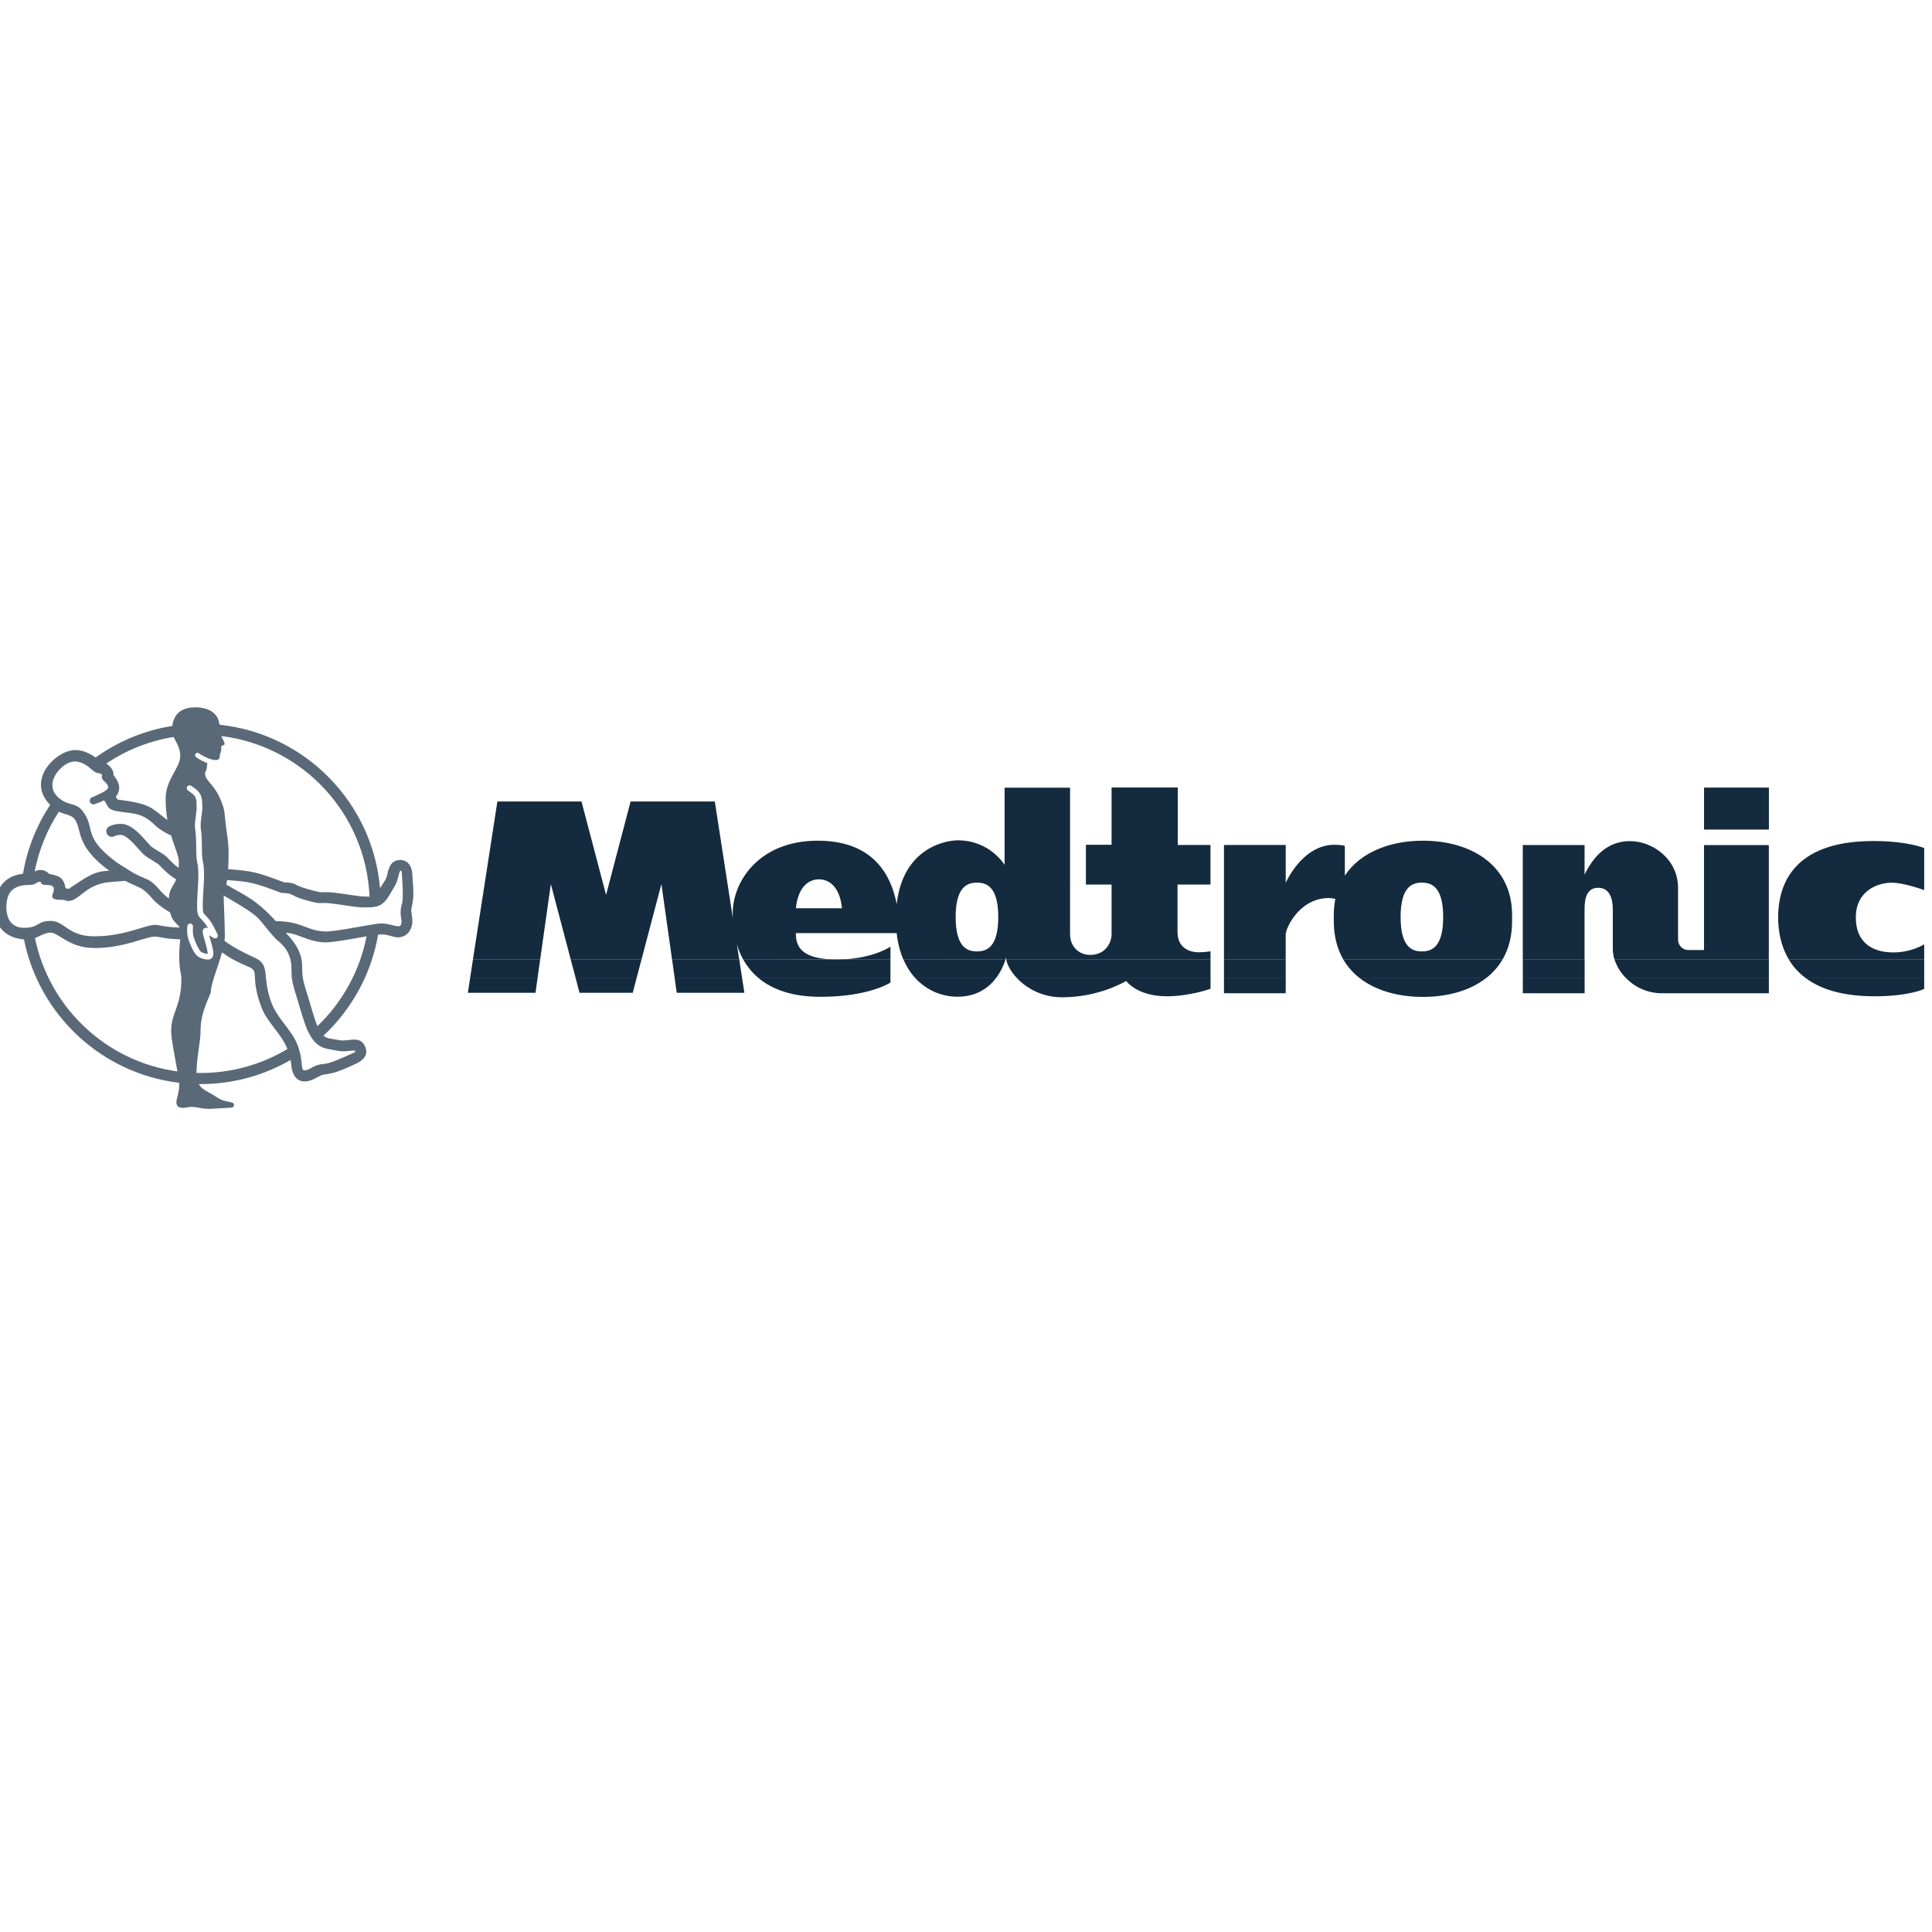
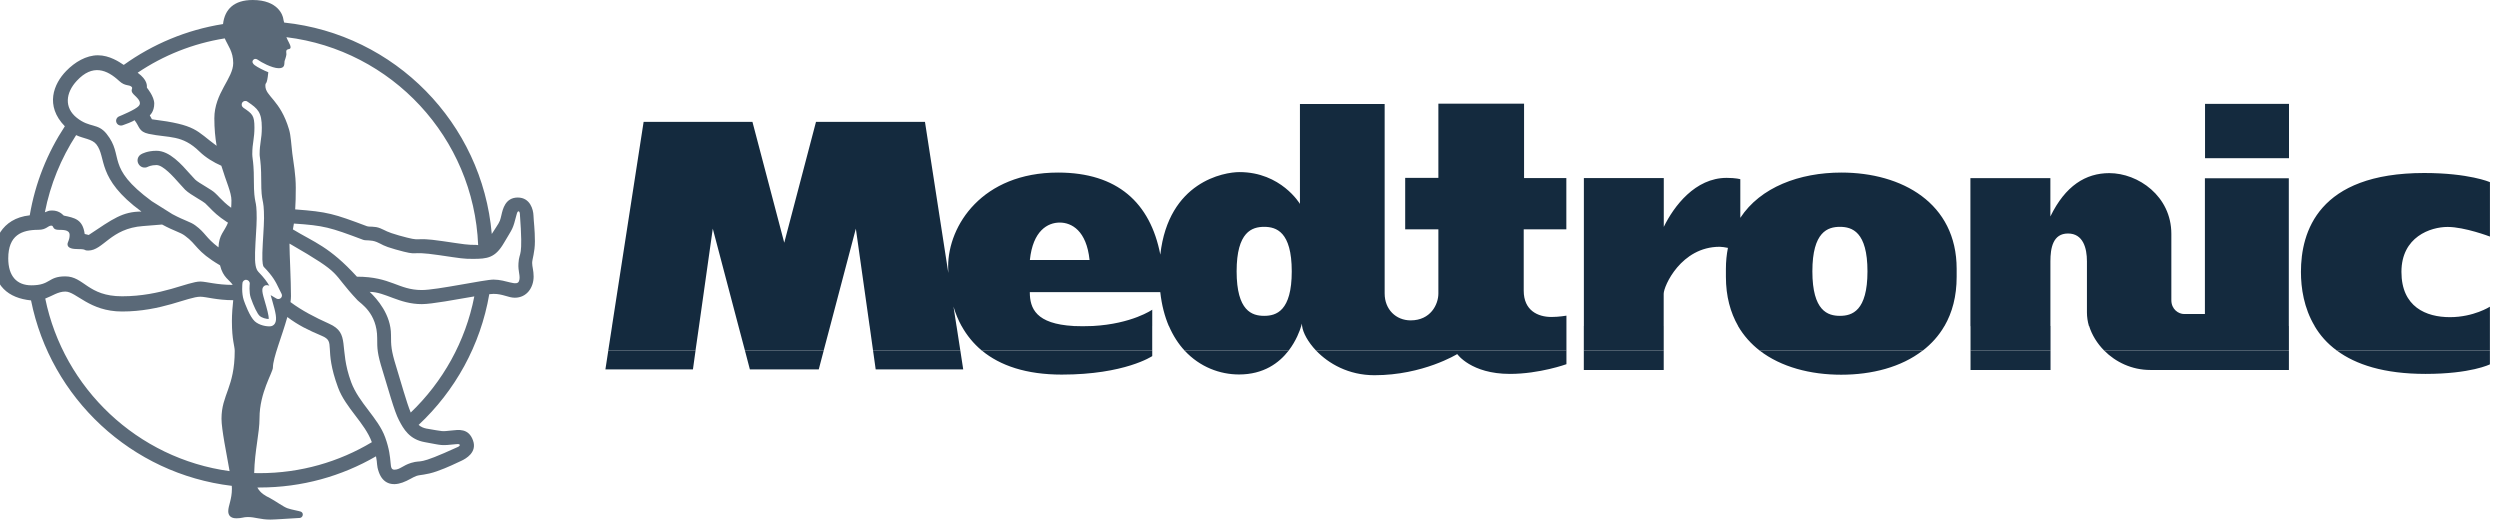
- <svg xmlns="http://www.w3.org/2000/svg" version="1.1" id="Layer_1" x="0px" y="0px" width="80px" height="80px" viewBox="0 0 80 80" enable-background="new 0 0 80 80" xml:space="preserve">
+ <svg xmlns="http://www.w3.org/2000/svg" version="1.1" id="Layer_1" x="0px" y="0px" width="80px" height="16.627px" viewBox="0 29.289 80 16.627" enable-background="new 0 29.289 80 16.627" xml:space="preserve">
  <g>
-     <path opacity="0.7" fill="#142A3E" enable-background="new    " d="M16.608,38.284c-0.066,0.18-0.412-0.048-0.813-0.048   c-0.298,0-1.814,0.334-2.296,0.334c-0.757,0-0.986-0.427-2.077-0.427c-0.883-0.966-1.367-1.099-2.049-1.513l0.032-0.187   c0.967,0.064,1.154,0.12,2.216,0.52c0.094,0.034,0.243-0.008,0.435,0.071c0.189,0.078,0.18,0.119,0.596,0.236   c0.867,0.243,0.324,0.026,1.401,0.184c0.722,0.106,0.771,0.119,1.075,0.119c0.47,0,0.718-0.03,0.998-0.51   c0.293-0.5,0.274-0.403,0.411-0.93c0.031-0.121,0.092-0.098,0.099-0.003c0.11,1.497-0.021,1.17-0.045,1.582   C16.571,37.984,16.666,38.125,16.608,38.284L16.608,38.284z M13.143,42.491c-0.141-0.345-0.313-0.982-0.46-1.454   c-0.171-0.547-0.171-0.694-0.171-1.032c0-0.65-0.446-1.153-0.682-1.376c0.497,0,0.938,0.392,1.669,0.392   c0.321,0,1.105-0.15,1.679-0.247C14.896,40.221,14.167,41.51,13.143,42.491L13.143,42.491z M13.6,43.439   c0.571,0.102,0.475,0.117,1.014,0.062c0.125-0.014,0.125,0.051,0.039,0.09c-1.367,0.625-1.105,0.391-1.499,0.51   c-0.261,0.08-0.361,0.217-0.531,0.217c-0.208,0-0.029-0.301-0.3-1.041c-0.225-0.616-0.841-1.098-1.085-1.758   c-0.416-1.125-0.008-1.56-0.71-1.873c-0.449-0.201-0.876-0.423-1.232-0.69c0.009-0.068,0.015-0.133,0.015-0.192   c0-0.5-0.047-1.366-0.047-1.646c0-0.013,0-0.024,0.001-0.034c1.793,1.034,1.276,0.86,2.18,1.817   c0.09,0.096,0.625,0.405,0.625,1.208c0,0.337,0,0.486,0.171,1.033c0.171,0.547,0.375,1.312,0.525,1.59   C12.912,43.016,13.101,43.354,13.6,43.439L13.6,43.439z M8.306,44.43c-0.057,0-0.114,0-0.172-0.003   c0.018-0.743,0.171-1.266,0.171-1.766c0-0.806,0.428-1.459,0.428-1.609c0-0.313,0.293-1.008,0.462-1.618   c0.354,0.265,0.655,0.412,1.108,0.604c0.46,0.196,0.039,0.366,0.515,1.653c0.242,0.654,0.859,1.134,1.081,1.748   C10.849,44.068,9.62,44.43,8.306,44.43L8.306,44.43z M7.802,38.898c-0.079-0.226-0.046-0.539-0.043-0.551   c0.006-0.064,0.064-0.112,0.127-0.103c0.064,0.006,0.112,0.063,0.106,0.128c-0.001,0.002-0.029,0.272,0.033,0.449   c0.091,0.265,0.212,0.513,0.283,0.575c0.071,0.065,0.208,0.1,0.29,0.101c0.01-0.1-0.068-0.372-0.113-0.525   c-0.092-0.313-0.134-0.457-0.03-0.532c0.021-0.017,0.082-0.048,0.164-0.006C8.544,38.307,8.455,38.18,8.27,37.99   c-0.089-0.094-0.119-0.263-0.108-0.623c0.006-0.202,0.019-0.402,0.029-0.576c0.012-0.203,0.023-0.377,0.023-0.519   c0-0.333-0.019-0.433-0.042-0.537c-0.023-0.121-0.048-0.247-0.048-0.673c0-0.393-0.023-0.57-0.038-0.688   c-0.007-0.058-0.013-0.103-0.013-0.151c0-0.184,0.018-0.315,0.037-0.441c0.017-0.124,0.032-0.243,0.032-0.407   c0-0.395-0.066-0.442-0.35-0.636l-0.007-0.006c-0.053-0.036-0.068-0.108-0.032-0.164c0.038-0.053,0.111-0.067,0.163-0.029   l0.01,0.007c0.322,0.219,0.452,0.328,0.452,0.828c0,0.181-0.017,0.313-0.036,0.438c-0.018,0.125-0.034,0.243-0.034,0.41   c0,0.031,0.003,0.07,0.012,0.124c0.015,0.123,0.039,0.309,0.039,0.716c0,0.402,0.022,0.516,0.043,0.628   c0.023,0.11,0.047,0.225,0.047,0.582c0,0.148-0.013,0.326-0.024,0.533c-0.011,0.173-0.022,0.368-0.029,0.568   c-0.011,0.357,0.026,0.436,0.044,0.454c0.3,0.31,0.38,0.474,0.49,0.703c0.025,0.05,0.049,0.101,0.079,0.158   c0.026,0.046,0.014,0.104-0.021,0.136c-0.038,0.038-0.096,0.043-0.141,0.018c-0.005-0.002-0.09-0.053-0.186-0.11   c0.016,0.057,0.033,0.12,0.05,0.174c0.107,0.373,0.168,0.61,0.082,0.74c-0.032,0.047-0.079,0.076-0.134,0.083   c-0.118,0.013-0.359-0.028-0.505-0.158C7.991,39.426,7.832,38.985,7.802,38.898L7.802,38.898z M8.098,31.214   c0.042-0.057,0.107-0.05,0.166-0.003c0.07,0.055,0.435,0.261,0.657,0.261c0.212,0,0.17-0.142,0.185-0.227   c0.01-0.041,0.042-0.107,0.058-0.206c0.005-0.037-0.018-0.115,0.009-0.145c0.039-0.052,0.133-0.011,0.125-0.104   c-0.007-0.078-0.088-0.193-0.134-0.311c3.365,0.41,5.995,3.21,6.137,6.653c-0.018,0.004-0.038-0.006-0.056-0.006   c-0.306,0-0.354-0.015-1.076-0.12c-1.078-0.158-0.536,0.059-1.401-0.182c-0.416-0.119-0.407-0.151-0.597-0.229   c-0.191-0.079-0.34-0.035-0.433-0.069c-1.06-0.398-1.25-0.459-2.292-0.536c0.013-0.19,0.019-0.412,0.019-0.694   c0-0.424-0.073-0.797-0.112-1.103c-0.038-0.306-0.042-0.547-0.103-0.759c-0.281-0.951-0.758-1.061-0.758-1.4   c0-0.148,0.047,0.038,0.094-0.434c-0.133-0.05-0.351-0.161-0.436-0.226C8.09,31.331,8.056,31.266,8.098,31.214L8.098,31.214z    M7.088,42.688c0,0.338,0.16,1.117,0.259,1.676c-2.946-0.401-5.309-2.641-5.899-5.522c0.229-0.086,0.408-0.224,0.643-0.224   c0.349,0,0.77,0.638,1.815,0.638c1.261,0,2.108-0.473,2.505-0.473c0.182,0,0.529,0.111,1.052,0.111   c-0.021,0.192-0.042,0.442-0.042,0.67c0,0.617,0.09,0.79,0.09,0.953C7.509,41.691,7.088,41.915,7.088,42.688L7.088,42.688z    M0.264,37.559c0-0.741,0.424-0.916,0.965-0.916c0.259,0,0.298-0.134,0.415-0.134c0.082,0,0.024,0.123,0.208,0.134   c0.133,0.007,0.376-0.02,0.376,0.165c0,0.161-0.068,0.23-0.068,0.297c0,0.136,0.185,0.155,0.342,0.155   c0.289,0,0.156,0.046,0.323,0.046c0.479,0,0.713-0.71,1.752-0.783c0.152-0.014,0.61-0.049,0.61-0.049   c0.418,0.225,0.57,0.24,0.73,0.358c0.4,0.288,0.344,0.489,1.124,0.947c0.097,0.397,0.307,0.467,0.406,0.627   c-0.513-0.001-0.858-0.108-1.037-0.108c-0.396,0-1.244,0.472-2.505,0.472c-1.098,0-1.216-0.637-1.815-0.637   c-0.565,0-0.465,0.286-1.086,0.286C0.533,38.419,0.264,38.12,0.264,37.559L0.264,37.559z M2.436,33.613   c0.231,0.111,0.508,0.122,0.645,0.292c0.34,0.425-0.014,1.083,1.445,2.154c-0.605,0-0.911,0.232-1.687,0.749L2.71,36.776   c-0.064-0.473-0.323-0.515-0.669-0.588c-0.071-0.069-0.176-0.163-0.379-0.163c-0.113,0-0.129,0.023-0.226,0.058   C1.61,35.188,1.956,34.352,2.436,33.613L2.436,33.613z M2.458,31.874c0.503-0.543,0.962-0.36,1.357,0.007   c0.191,0.176,0.31,0.106,0.397,0.187c0.059,0.056-0.067,0.104,0.061,0.237c0.092,0.096,0.29,0.243,0.163,0.379   c-0.11,0.117-0.555,0.3-0.625,0.329c-0.078,0.032-0.117,0.123-0.084,0.199c0.033,0.079,0.121,0.112,0.2,0.085   c0.338-0.118,0.377-0.163,0.377-0.163c0.167,0.208,0.128,0.367,0.453,0.438c0.654,0.139,1.068,0.017,1.63,0.57   c0.19,0.185,0.448,0.343,0.696,0.451c0.152,0.505,0.323,0.852,0.323,1.106c0,0.088-0.004,0.167-0.009,0.239   c-0.167-0.121-0.26-0.217-0.367-0.324c-0.046-0.049-0.093-0.099-0.152-0.153c-0.061-0.057-0.155-0.115-0.306-0.207   c-0.114-0.069-0.271-0.163-0.326-0.218c-0.044-0.045-0.098-0.107-0.162-0.176c-0.278-0.314-0.658-0.746-1.076-0.746   c-0.29,0-0.458,0.092-0.486,0.108c-0.112,0.06-0.154,0.197-0.092,0.309c0.06,0.112,0.197,0.154,0.307,0.093   c0.009-0.003,0.1-0.053,0.271-0.053c0.212,0,0.54,0.371,0.734,0.59c0.07,0.077,0.127,0.143,0.182,0.199   c0.095,0.093,0.255,0.189,0.412,0.285c0.083,0.05,0.2,0.12,0.229,0.148c0.05,0.046,0.092,0.09,0.137,0.136   c0.135,0.139,0.274,0.28,0.56,0.465c0.012,0.009,0.022,0.014,0.034,0.02c-0.116,0.292-0.288,0.376-0.305,0.794L6.99,37.203   C6.577,36.89,6.575,36.737,6.248,36.5c-0.163-0.119-0.313-0.135-0.732-0.358l-0.66-0.415c-1.5-1.104-0.864-1.426-1.445-2.155   c-0.284-0.354-0.536-0.181-0.954-0.514C2.051,32.735,2.097,32.261,2.458,31.874L2.458,31.874z M7.192,30.517   c0.097,0.229,0.271,0.419,0.271,0.791c0,0.491-0.604,0.958-0.604,1.767c0,0.329,0.028,0.62,0.073,0.88   c-0.672-0.492-0.628-0.668-2.07-0.849L4.793,32.98c0,0,0.143-0.117,0.143-0.377c0-0.228-0.235-0.508-0.235-0.508   c0-0.066,0.024-0.244-0.296-0.48C5.227,31.061,6.173,30.68,7.192,30.517L7.192,30.517z M17.117,37.007   c0-0.363-0.04-0.648-0.046-0.826c-0.006-0.175-0.1-0.571-0.503-0.571c-0.404,0-0.481,0.384-0.521,0.555   c-0.042,0.168-0.035,0.193-0.175,0.402c-0.042,0.062-0.085,0.135-0.135,0.209c-0.308-3.554-3.108-6.394-6.643-6.765   c-0.012-0.043-0.025-0.085-0.029-0.12c-0.011-0.1-0.159-0.602-0.978-0.602c-0.598,0-0.896,0.296-0.95,0.77   c-1.17,0.185-2.252,0.644-3.175,1.306c-0.006-0.002-0.012-0.006-0.016-0.007c-0.123-0.083-0.44-0.3-0.813-0.3   c-0.375,0-0.739,0.218-1.013,0.5c-0.406,0.415-0.687,1.113-0.045,1.772c-0.558,0.847-0.948,1.812-1.123,2.849   c-0.928,0.101-1.172,0.848-1.172,1.38c0,0.882,0.491,1.27,1.213,1.343c0.628,3.13,3.212,5.55,6.424,5.934   c0.002,0.034,0.004,0.062,0.004,0.09c0,0.344-0.117,0.545-0.117,0.719c0,0.086,0.03,0.23,0.26,0.23   c0.176,0,0.222-0.041,0.363-0.041c0.243,0,0.398,0.082,0.731,0.082c0.129,0,0.707-0.041,0.938-0.053   c0.099-0.01,0.134-0.158,0.033-0.201c-0.041-0.02-0.308-0.064-0.43-0.109c-0.124-0.041-0.396-0.24-0.561-0.326   c-0.142-0.072-0.302-0.152-0.403-0.338c0.023,0,0.047,0,0.07,0c1.359,0,2.631-0.363,3.727-0.998   c0.05,0.236,0.012,0.286,0.091,0.506c0.129,0.367,0.421,0.453,0.755,0.334c0.183-0.065,0.329-0.17,0.445-0.211   c0.116-0.043,0.312-0.029,0.656-0.151c0.342-0.12,0.628-0.263,0.786-0.336c0.145-0.068,0.508-0.269,0.372-0.649   c-0.143-0.408-0.48-0.34-0.678-0.322c-0.35,0.035-0.233,0.037-0.821-0.062c-0.084-0.017-0.166-0.05-0.242-0.116   c1.164-1.089,1.979-2.544,2.261-4.183c0.059-0.007,0.104-0.01,0.137-0.01c0.298,0,0.473,0.123,0.679,0.123   c0.385,0,0.603-0.326,0.603-0.679c0-0.195-0.047-0.312-0.047-0.433C17.029,37.576,17.117,37.371,17.117,37.007L17.117,37.007z" />
-     <path fill="#142A3E" d="M19.465,40.509l-0.092,0.601h2.801l0.083-0.601H19.465L19.465,40.509z M23.839,40.509l0.157,0.601H26.2   l0.158-0.601H23.839L23.839,40.509z M27.938,40.509l0.084,0.601h2.801l-0.092-0.601H27.938L27.938,40.509z M31.422,40.509   c0.583,0.481,1.42,0.767,2.554,0.767c2.021,0,2.896-0.592,2.896-0.592v-0.175H31.422L31.422,40.509z M37.908,40.509   c0.49,0.527,1.131,0.763,1.742,0.763c0.791,0,1.286-0.373,1.586-0.763H37.908L37.908,40.509z M42.116,40.509   c0.397,0.415,1.036,0.787,1.866,0.787c1.557,0,2.65-0.677,2.65-0.677s0.442,0.635,1.684,0.635c0.951,0,1.81-0.311,1.81-0.311   v-0.435H42.116L42.116,40.509z M50.682,40.509v0.619h2.557v-0.619H50.682L50.682,40.509z M56.312,40.509   c0.686,0.528,1.623,0.771,2.607,0.771s1.922-0.242,2.605-0.771H56.312L56.312,40.509z M63.057,40.509v0.619h2.559v-0.619H63.057   L63.057,40.509z M67.336,40.509c0.364,0.367,0.885,0.619,1.471,0.619h4.438v-0.619H67.336L67.336,40.509z M74.782,40.509   c0.602,0.444,1.501,0.745,2.835,0.745c1.453,0,2.06-0.306,2.06-0.306v-0.439H74.782L74.782,40.509z" />
-     <path fill="#142A3E" d="M19.586,39.721l-0.122,0.788h2.792l0.113-0.788H19.586L19.586,39.721z M23.63,39.721l0.209,0.788h2.518   l0.209-0.788H23.63L23.63,39.721z M27.828,39.721l0.11,0.788h2.793l-0.122-0.788H27.828L27.828,39.721z M30.771,39.721   c0.165,0.298,0.38,0.563,0.65,0.788h5.45v-0.788h-1.9c-0.102,0.005-0.211,0.007-0.324,0.007c-0.102,0-0.198-0.002-0.29-0.006   L30.771,39.721L30.771,39.721z M37.405,39.721c0.135,0.313,0.306,0.575,0.503,0.788h3.328c0.244-0.318,0.361-0.645,0.404-0.789   L37.405,39.721L37.405,39.721z M41.667,39.721c0.028,0.216,0.187,0.511,0.449,0.788h8.01v-0.788H41.667L41.667,39.721z    M50.682,39.721v0.788h2.557v-0.788H50.682L50.682,39.721z M55.617,39.721c0.182,0.312,0.417,0.573,0.695,0.788h5.215   c0.277-0.215,0.516-0.476,0.695-0.788H55.617L55.617,39.721z M63.057,39.721v0.788h2.559v-0.788H63.057L63.057,39.721z    M66.852,39.721c0.088,0.284,0.256,0.559,0.484,0.788h5.909v-0.788H66.852L66.852,39.721z M74.066,39.721   c0.168,0.287,0.4,0.556,0.716,0.788h4.895v-0.788H74.066L74.066,39.721z" />
-     <path fill="#142A3E" d="M22.369,39.721l0.44-3.115l0.821,3.115h2.936l0.821-3.115l0.44,3.115h2.781l-0.096-0.62   c0.065,0.219,0.15,0.426,0.258,0.621l3.586-0.001c-1.204-0.067-1.402-0.561-1.402-1.083h4.175c0.045,0.414,0.141,0.773,0.273,1.084   l4.237-0.001c0.012-0.049,0.02-0.077,0.02-0.077c0,0.025,0.002,0.049,0.007,0.078l8.459-0.001V39.39c0,0-0.246,0.042-0.478,0.042   c-0.434,0-0.888-0.206-0.888-0.841v-1.963h1.364v-1.64H48.77v-2.381h-2.742v2.374h-1.063v1.647h1.063v2.053   c0,0.351-0.25,0.86-0.887,0.86c-0.47,0-0.832-0.35-0.832-0.86v-6.064h-2.711v3.197c0,0-0.603-1.018-1.937-1.018   c-0.488,0-2.268,0.301-2.531,2.641c0.002,0.017,0.003,0.032,0.004,0.047c-0.004-0.018-0.006-0.033-0.004-0.047   c-0.321-1.66-1.373-2.626-3.272-2.626c-2.428,0-3.517,1.693-3.517,3c0,0.071,0.003,0.141,0.005,0.212l-0.747-4.835h-3.487   l-1.016,3.868l-1.018-3.868h-3.482l-1.011,6.533H22.369L22.369,39.721z M36.872,39.721v-0.522c0,0-0.646,0.453-1.9,0.522H36.872   L36.872,39.721z M53.238,39.721v-1.032c0-0.244,0.555-1.503,1.791-1.503c0.07,0,0.166,0.016,0.265,0.035   c-0.042,0.21-0.065,0.433-0.065,0.671v0.256c0,0.623,0.143,1.143,0.39,1.573h6.604c0.248-0.43,0.389-0.95,0.389-1.573v-0.256   c0-2.105-1.752-3.081-3.689-3.081c-1.341,0-2.592,0.467-3.236,1.449v-1.236c0,0-0.134-0.043-0.438-0.043   c-1.008,0-1.688,0.908-2.01,1.568v-1.561h-2.557v4.733H53.238L53.238,39.721z M65.613,39.721v-2.07c0-0.425,0.08-0.89,0.564-0.89   s0.606,0.468,0.606,0.89v1.633c0,0.146,0.022,0.292,0.065,0.438h6.395v-4.729h-2.684v4.345h-0.662   c-0.182,0-0.412-0.148-0.412-0.445v-2.121c0-1.207-1.063-1.943-1.986-1.943c-0.754,0-1.407,0.401-1.885,1.387V34.99h-2.559v4.733   h2.557V39.721z M79.677,39.721v-0.618c0,0-0.52,0.335-1.28,0.335c-0.758,0-1.551-0.324-1.551-1.449   c0-1.123,0.932-1.438,1.477-1.438c0.546,0,1.354,0.308,1.354,0.308v-1.742c0,0-0.671-0.292-2.104-0.292   c-3.4,0-3.944,1.891-3.944,3.163c0,0.52,0.094,1.156,0.438,1.732H79.677L79.677,39.721z M70.561,34.351v-1.739h2.686v1.739H70.561   L70.561,34.351z M40.453,39.396c-0.387,0-0.881-0.153-0.881-1.424c0-1.27,0.495-1.424,0.881-1.424c0.386,0,0.883,0.154,0.883,1.424   C41.336,39.244,40.84,39.396,40.453,39.396L40.453,39.396z M32.956,37.609c0.096-0.938,0.57-1.198,0.955-1.198   c0.384,0,0.858,0.26,0.955,1.198H32.956L32.956,37.609z M58.877,39.396c-0.386,0-0.881-0.153-0.881-1.424   c0-1.27,0.495-1.424,0.881-1.424c0.387,0,0.882,0.154,0.882,1.424C59.759,39.244,59.264,39.396,58.877,39.396L58.877,39.396z" />
+     <path opacity="0.7" fill="#142A3E" enable-background="new    " d="M16.608,38.284c-0.066,0.18-0.412-0.048-0.813-0.048   c-0.298,0-1.814,0.334-2.296,0.334c-0.757,0-0.986-0.427-2.077-0.427c-0.883-0.966-1.367-1.099-2.049-1.513l0.032-0.187   c0.967,0.064,1.154,0.12,2.216,0.52c0.094,0.034,0.243-0.008,0.435,0.071c0.189,0.078,0.18,0.119,0.596,0.236   c0.867,0.243,0.324,0.026,1.401,0.184c0.722,0.106,0.771,0.119,1.075,0.119c0.47,0,0.718-0.03,0.998-0.51   c0.293-0.5,0.274-0.403,0.411-0.93c0.031-0.121,0.092-0.098,0.099-0.003c0.11,1.497-0.021,1.17-0.045,1.582   C16.571,37.984,16.666,38.125,16.608,38.284L16.608,38.284z M13.143,42.491c-0.141-0.345-0.313-0.982-0.46-1.454   c-0.171-0.547-0.171-0.694-0.171-1.032c0-0.65-0.446-1.153-0.682-1.376c0.497,0,0.938,0.392,1.669,0.392   c0.321,0,1.105-0.15,1.679-0.247C14.896,40.221,14.167,41.51,13.143,42.491L13.143,42.491z M13.6,43.439   c0.571,0.102,0.475,0.117,1.014,0.062c0.125-0.015,0.125,0.051,0.039,0.09c-1.367,0.625-1.105,0.392-1.499,0.511   c-0.261,0.08-0.361,0.217-0.531,0.217c-0.208,0-0.029-0.301-0.3-1.041c-0.225-0.616-0.841-1.098-1.085-1.758   c-0.416-1.125-0.008-1.561-0.71-1.874c-0.449-0.201-0.876-0.423-1.232-0.69c0.009-0.068,0.015-0.133,0.015-0.192   c0-0.5-0.047-1.366-0.047-1.646c0-0.013,0-0.024,0.001-0.034c1.793,1.034,1.276,0.86,2.18,1.817   c0.09,0.096,0.625,0.405,0.625,1.208c0,0.337,0,0.486,0.171,1.034c0.171,0.547,0.375,1.312,0.525,1.59   C12.912,43.016,13.101,43.354,13.6,43.439L13.6,43.439z M8.306,44.43c-0.057,0-0.114,0-0.172-0.003   c0.018-0.743,0.171-1.266,0.171-1.766c0-0.806,0.428-1.459,0.428-1.609c0-0.312,0.293-1.008,0.462-1.618   c0.354,0.265,0.655,0.412,1.108,0.604c0.46,0.196,0.039,0.366,0.515,1.653c0.242,0.653,0.859,1.134,1.081,1.748   C10.849,44.068,9.62,44.43,8.306,44.43L8.306,44.43z M7.802,38.898c-0.079-0.226-0.046-0.539-0.043-0.551   c0.006-0.064,0.064-0.112,0.127-0.103c0.064,0.006,0.112,0.063,0.106,0.128c-0.001,0.002-0.029,0.272,0.033,0.449   c0.091,0.265,0.212,0.513,0.283,0.575c0.071,0.065,0.208,0.1,0.29,0.101c0.01-0.1-0.068-0.372-0.113-0.525   c-0.092-0.313-0.134-0.457-0.03-0.532c0.021-0.017,0.082-0.048,0.164-0.006C8.544,38.307,8.455,38.18,8.27,37.99   c-0.089-0.094-0.119-0.263-0.108-0.623c0.006-0.202,0.019-0.402,0.029-0.576c0.012-0.203,0.023-0.377,0.023-0.519   c0-0.333-0.019-0.433-0.042-0.537c-0.023-0.121-0.048-0.247-0.048-0.673c0-0.393-0.023-0.57-0.038-0.688   c-0.007-0.058-0.013-0.103-0.013-0.151c0-0.184,0.018-0.315,0.037-0.441c0.017-0.124,0.032-0.243,0.032-0.407   c0-0.395-0.066-0.442-0.35-0.636l-0.007-0.006c-0.053-0.036-0.068-0.108-0.032-0.164c0.038-0.053,0.111-0.067,0.163-0.029   l0.01,0.007c0.322,0.219,0.452,0.328,0.452,0.828c0,0.181-0.017,0.313-0.036,0.438c-0.018,0.125-0.034,0.243-0.034,0.41   c0,0.031,0.003,0.07,0.012,0.124c0.015,0.123,0.039,0.309,0.039,0.716c0,0.402,0.022,0.516,0.043,0.628   c0.023,0.11,0.047,0.225,0.047,0.582c0,0.148-0.013,0.326-0.024,0.533c-0.011,0.173-0.022,0.368-0.029,0.568   c-0.011,0.357,0.026,0.436,0.044,0.454c0.3,0.31,0.38,0.474,0.49,0.703c0.025,0.05,0.049,0.101,0.079,0.158   c0.026,0.046,0.014,0.104-0.021,0.136c-0.038,0.038-0.096,0.043-0.141,0.018c-0.005-0.002-0.09-0.053-0.186-0.11   c0.016,0.057,0.033,0.12,0.05,0.174c0.107,0.373,0.168,0.61,0.082,0.74c-0.032,0.047-0.079,0.076-0.134,0.083   c-0.118,0.013-0.359-0.028-0.505-0.158C7.991,39.426,7.832,38.985,7.802,38.898L7.802,38.898z M8.098,31.214   c0.042-0.057,0.107-0.05,0.166-0.003c0.07,0.055,0.435,0.261,0.657,0.261c0.212,0,0.17-0.142,0.185-0.227   c0.01-0.041,0.042-0.107,0.058-0.206c0.005-0.037-0.018-0.115,0.009-0.145c0.039-0.052,0.133-0.011,0.125-0.104   c-0.007-0.078-0.088-0.193-0.134-0.311c3.365,0.41,5.995,3.21,6.137,6.653c-0.018,0.004-0.038-0.006-0.056-0.006   c-0.306,0-0.354-0.015-1.076-0.12c-1.078-0.158-0.536,0.059-1.401-0.182c-0.416-0.119-0.407-0.151-0.597-0.229   c-0.191-0.079-0.34-0.035-0.433-0.069c-1.06-0.398-1.25-0.459-2.292-0.536c0.013-0.19,0.019-0.412,0.019-0.694   c0-0.424-0.073-0.797-0.112-1.103c-0.038-0.306-0.042-0.547-0.103-0.759c-0.281-0.951-0.758-1.061-0.758-1.4   c0-0.148,0.047,0.038,0.094-0.434c-0.133-0.05-0.351-0.161-0.436-0.226C8.09,31.331,8.056,31.266,8.098,31.214L8.098,31.214z    M7.088,42.688c0,0.338,0.16,1.117,0.259,1.677c-2.946-0.401-5.309-2.642-5.899-5.522c0.229-0.086,0.408-0.224,0.643-0.224   c0.349,0,0.77,0.638,1.815,0.638c1.261,0,2.108-0.473,2.505-0.473c0.182,0,0.529,0.111,1.052,0.111   c-0.021,0.192-0.042,0.442-0.042,0.67c0,0.617,0.09,0.79,0.09,0.954C7.509,41.691,7.088,41.915,7.088,42.688L7.088,42.688z    M0.264,37.559c0-0.741,0.424-0.916,0.965-0.916c0.259,0,0.298-0.134,0.415-0.134c0.082,0,0.024,0.123,0.208,0.134   c0.133,0.007,0.376-0.02,0.376,0.165c0,0.161-0.068,0.23-0.068,0.297c0,0.136,0.185,0.155,0.342,0.155   c0.289,0,0.156,0.046,0.323,0.046c0.479,0,0.713-0.71,1.752-0.783c0.152-0.014,0.61-0.049,0.61-0.049   c0.418,0.225,0.57,0.24,0.73,0.358c0.4,0.288,0.344,0.489,1.124,0.947c0.097,0.397,0.307,0.467,0.406,0.627   c-0.513-0.001-0.858-0.108-1.037-0.108c-0.396,0-1.244,0.472-2.505,0.472c-1.098,0-1.216-0.637-1.815-0.637   c-0.565,0-0.465,0.286-1.086,0.286C0.533,38.419,0.264,38.12,0.264,37.559L0.264,37.559z M2.436,33.613   c0.231,0.111,0.508,0.122,0.645,0.292c0.34,0.425-0.014,1.083,1.445,2.154c-0.605,0-0.911,0.232-1.687,0.749L2.71,36.776   c-0.064-0.473-0.323-0.515-0.669-0.588c-0.071-0.069-0.176-0.163-0.379-0.163c-0.113,0-0.129,0.023-0.226,0.058   C1.61,35.188,1.956,34.352,2.436,33.613L2.436,33.613z M2.458,31.874c0.503-0.543,0.962-0.36,1.357,0.007   c0.191,0.176,0.31,0.106,0.397,0.187c0.059,0.056-0.067,0.104,0.061,0.237c0.092,0.096,0.29,0.243,0.163,0.379   c-0.11,0.117-0.555,0.3-0.625,0.329c-0.078,0.032-0.117,0.123-0.084,0.199c0.033,0.079,0.121,0.112,0.2,0.085   c0.338-0.118,0.377-0.163,0.377-0.163c0.167,0.208,0.128,0.367,0.453,0.438c0.654,0.139,1.068,0.017,1.63,0.57   c0.19,0.185,0.448,0.343,0.696,0.451c0.152,0.505,0.323,0.852,0.323,1.106c0,0.088-0.004,0.167-0.009,0.239   c-0.167-0.121-0.26-0.217-0.367-0.324c-0.046-0.049-0.093-0.099-0.152-0.153c-0.061-0.057-0.155-0.115-0.306-0.207   c-0.114-0.069-0.271-0.163-0.326-0.218c-0.044-0.045-0.098-0.107-0.162-0.176c-0.278-0.314-0.658-0.746-1.076-0.746   c-0.29,0-0.458,0.092-0.486,0.108c-0.112,0.06-0.154,0.197-0.092,0.309c0.06,0.112,0.197,0.154,0.307,0.093   c0.009-0.003,0.1-0.053,0.271-0.053c0.212,0,0.54,0.371,0.734,0.59c0.07,0.077,0.127,0.143,0.182,0.199   c0.095,0.093,0.255,0.189,0.412,0.285c0.083,0.05,0.2,0.12,0.229,0.148c0.05,0.046,0.092,0.09,0.137,0.136   c0.135,0.139,0.274,0.28,0.56,0.465c0.012,0.009,0.022,0.014,0.034,0.02c-0.116,0.292-0.288,0.376-0.305,0.794L6.99,37.203   C6.577,36.89,6.575,36.737,6.248,36.5c-0.163-0.119-0.313-0.135-0.732-0.358l-0.66-0.415c-1.5-1.104-0.864-1.426-1.445-2.155   c-0.284-0.354-0.536-0.181-0.954-0.514C2.051,32.735,2.097,32.261,2.458,31.874L2.458,31.874z M7.192,30.517   c0.097,0.229,0.271,0.419,0.271,0.791c0,0.491-0.604,0.958-0.604,1.767c0,0.329,0.028,0.62,0.073,0.88   c-0.672-0.492-0.628-0.668-2.07-0.849L4.793,32.98c0,0,0.143-0.117,0.143-0.377c0-0.228-0.235-0.508-0.235-0.508   c0-0.066,0.024-0.244-0.296-0.479C5.227,31.061,6.173,30.68,7.192,30.517L7.192,30.517z M17.117,37.007   c0-0.363-0.04-0.648-0.046-0.826c-0.006-0.175-0.1-0.571-0.503-0.571c-0.404,0-0.481,0.384-0.521,0.555   c-0.042,0.168-0.035,0.193-0.175,0.402c-0.042,0.062-0.085,0.135-0.135,0.209c-0.308-3.554-3.108-6.394-6.643-6.765   c-0.012-0.043-0.025-0.085-0.029-0.12c-0.011-0.1-0.159-0.602-0.978-0.602c-0.598,0-0.896,0.296-0.95,0.77   c-1.17,0.185-2.252,0.644-3.175,1.306c-0.006-0.002-0.012-0.006-0.016-0.007c-0.123-0.083-0.44-0.3-0.813-0.3   c-0.375,0-0.739,0.218-1.013,0.5c-0.406,0.415-0.687,1.113-0.045,1.772c-0.558,0.847-0.948,1.812-1.123,2.849   c-0.928,0.101-1.172,0.848-1.172,1.38c0,0.882,0.491,1.27,1.213,1.343c0.628,3.13,3.212,5.55,6.424,5.934   c0.002,0.034,0.004,0.062,0.004,0.09c0,0.344-0.117,0.545-0.117,0.719c0,0.086,0.03,0.23,0.26,0.23   c0.176,0,0.222-0.041,0.363-0.041c0.243,0,0.398,0.082,0.731,0.082c0.129,0,0.707-0.041,0.938-0.053   c0.099-0.01,0.134-0.158,0.033-0.201c-0.041-0.02-0.308-0.064-0.43-0.109c-0.124-0.041-0.396-0.24-0.561-0.326   c-0.142-0.071-0.302-0.151-0.403-0.338c0.023,0,0.047,0,0.07,0c1.359,0,2.631-0.363,3.727-0.998   c0.05,0.236,0.012,0.286,0.091,0.506c0.129,0.367,0.421,0.453,0.755,0.334c0.183-0.064,0.329-0.17,0.445-0.211   c0.116-0.043,0.312-0.028,0.656-0.15c0.342-0.12,0.628-0.264,0.786-0.336c0.145-0.068,0.508-0.27,0.372-0.649   c-0.143-0.407-0.48-0.34-0.678-0.321c-0.35,0.035-0.233,0.037-0.821-0.062c-0.084-0.018-0.166-0.05-0.242-0.116   c1.164-1.089,1.979-2.544,2.261-4.183c0.059-0.007,0.104-0.01,0.137-0.01c0.298,0,0.473,0.123,0.679,0.123   c0.385,0,0.603-0.326,0.603-0.679c0-0.195-0.047-0.312-0.047-0.433C17.029,37.576,17.117,37.371,17.117,37.007L17.117,37.007z" />
+     <path fill="#142A3E" d="M19.465,40.509l-0.092,0.601h2.801l0.083-0.601H19.465L19.465,40.509z M23.839,40.509l0.157,0.601H26.2   l0.158-0.601H23.839L23.839,40.509z M27.938,40.509l0.084,0.601h2.801l-0.092-0.601H27.938L27.938,40.509z M31.422,40.509   c0.583,0.481,1.42,0.767,2.554,0.767c2.021,0,2.896-0.592,2.896-0.592v-0.175H31.422L31.422,40.509z M37.908,40.509   c0.49,0.527,1.131,0.763,1.742,0.763c0.791,0,1.286-0.373,1.586-0.763H37.908L37.908,40.509z M42.116,40.509   c0.397,0.415,1.036,0.787,1.866,0.787c1.557,0,2.649-0.677,2.649-0.677s0.442,0.635,1.685,0.635c0.951,0,1.81-0.311,1.81-0.311   v-0.436L42.116,40.509L42.116,40.509z M50.682,40.509v0.619h2.557v-0.619H50.682L50.682,40.509z M56.312,40.509   c0.686,0.528,1.623,0.771,2.606,0.771s1.922-0.242,2.604-0.771H56.312L56.312,40.509z M63.057,40.509v0.619h2.56v-0.619H63.057   L63.057,40.509z M67.336,40.509c0.364,0.367,0.885,0.619,1.471,0.619h4.438v-0.619H67.336L67.336,40.509z M74.782,40.509   c0.602,0.444,1.501,0.745,2.835,0.745c1.453,0,2.06-0.306,2.06-0.306v-0.439H74.782L74.782,40.509z" />
+     <path fill="#142A3E" d="M19.586,39.721l-0.122,0.788h2.792l0.113-0.788H19.586L19.586,39.721z M23.63,39.721l0.209,0.788h2.518   l0.209-0.788H23.63L23.63,39.721z M27.828,39.721l0.11,0.788h2.793l-0.122-0.788H27.828L27.828,39.721z M30.771,39.721   c0.165,0.298,0.38,0.563,0.65,0.788h5.45v-0.788h-1.9c-0.102,0.005-0.211,0.007-0.324,0.007c-0.102,0-0.198-0.002-0.29-0.006   L30.771,39.721L30.771,39.721z M37.405,39.721c0.135,0.313,0.306,0.575,0.503,0.788h3.328c0.244-0.318,0.361-0.645,0.404-0.789   L37.405,39.721L37.405,39.721z M41.667,39.721c0.028,0.216,0.187,0.511,0.449,0.788h8.01v-0.788H41.667L41.667,39.721z    M50.682,39.721v0.788h2.557v-0.788H50.682L50.682,39.721z M55.617,39.721c0.182,0.312,0.417,0.573,0.695,0.788h5.215   c0.277-0.215,0.516-0.476,0.695-0.788H55.617L55.617,39.721z M63.057,39.721v0.788h2.56v-0.788H63.057L63.057,39.721z    M66.852,39.721c0.088,0.284,0.256,0.559,0.484,0.788h5.909v-0.788H66.852L66.852,39.721z M74.066,39.721   c0.168,0.287,0.399,0.556,0.716,0.788h4.895v-0.788H74.066L74.066,39.721z" />
+     <path fill="#142A3E" d="M22.369,39.721l0.44-3.115l0.821,3.115h2.936l0.821-3.115l0.44,3.115h2.781l-0.096-0.62   c0.065,0.219,0.15,0.426,0.258,0.621l3.586-0.001c-1.204-0.067-1.402-0.561-1.402-1.083h4.175c0.045,0.414,0.141,0.773,0.273,1.084   l4.237-0.001c0.012-0.049,0.021-0.077,0.021-0.077c0,0.025,0.002,0.049,0.007,0.078l8.459-0.001V39.39c0,0-0.246,0.042-0.479,0.042   c-0.434,0-0.888-0.206-0.888-0.841v-1.963h1.364v-1.64H48.77v-2.381h-2.742v2.374h-1.062v1.647h1.062v2.053   c0,0.351-0.25,0.86-0.887,0.86c-0.47,0-0.832-0.35-0.832-0.86v-6.064h-2.711v3.197c0,0-0.603-1.018-1.937-1.018   c-0.488,0-2.268,0.301-2.531,2.641c0.002,0.017,0.003,0.032,0.004,0.047c-0.004-0.018-0.006-0.033-0.004-0.047   c-0.321-1.66-1.373-2.626-3.272-2.626c-2.428,0-3.517,1.693-3.517,3c0,0.071,0.003,0.141,0.005,0.212l-0.747-4.835h-3.487   l-1.016,3.868l-1.018-3.868h-3.482l-1.011,6.533H22.369L22.369,39.721z M36.872,39.721v-0.522c0,0-0.646,0.453-1.9,0.522H36.872   L36.872,39.721z M53.238,39.721v-1.032c0-0.244,0.555-1.503,1.791-1.503c0.07,0,0.166,0.016,0.265,0.035   c-0.042,0.21-0.065,0.433-0.065,0.671v0.256c0,0.623,0.144,1.143,0.391,1.573h6.604c0.248-0.43,0.389-0.95,0.389-1.573v-0.256   c0-2.105-1.752-3.081-3.688-3.081c-1.341,0-2.592,0.467-3.235,1.449v-1.236c0,0-0.135-0.043-0.438-0.043   c-1.008,0-1.688,0.908-2.011,1.568v-1.561h-2.557v4.733H53.238L53.238,39.721z M65.613,39.721v-2.07c0-0.425,0.08-0.89,0.563-0.89   c0.484,0,0.606,0.468,0.606,0.89v1.633c0,0.146,0.021,0.292,0.064,0.438h6.396v-4.729h-2.685v4.345h-0.662   c-0.182,0-0.412-0.148-0.412-0.445v-2.121c0-1.207-1.062-1.943-1.985-1.943c-0.754,0-1.407,0.401-1.886,1.387V34.99h-2.559v4.733   h2.557v-0.002H65.613z M79.677,39.721v-0.618c0,0-0.52,0.335-1.28,0.335c-0.758,0-1.551-0.324-1.551-1.449   c0-1.123,0.932-1.438,1.478-1.438s1.354,0.308,1.354,0.308v-1.742c0,0-0.671-0.292-2.104-0.292c-3.4,0-3.944,1.891-3.944,3.163   c0,0.52,0.094,1.156,0.438,1.732h5.61V39.721z M70.561,34.351v-1.739h2.687v1.739H70.561L70.561,34.351z M40.453,39.396   c-0.387,0-0.881-0.153-0.881-1.424c0-1.27,0.495-1.424,0.881-1.424c0.386,0,0.883,0.154,0.883,1.424   C41.336,39.244,40.84,39.396,40.453,39.396L40.453,39.396z M32.956,37.609c0.096-0.938,0.57-1.198,0.955-1.198   c0.384,0,0.858,0.26,0.955,1.198H32.956L32.956,37.609z M58.877,39.396c-0.386,0-0.881-0.153-0.881-1.424   c0-1.27,0.495-1.424,0.881-1.424c0.387,0,0.882,0.154,0.882,1.424C59.759,39.244,59.264,39.396,58.877,39.396L58.877,39.396z" />
  </g>
</svg>
